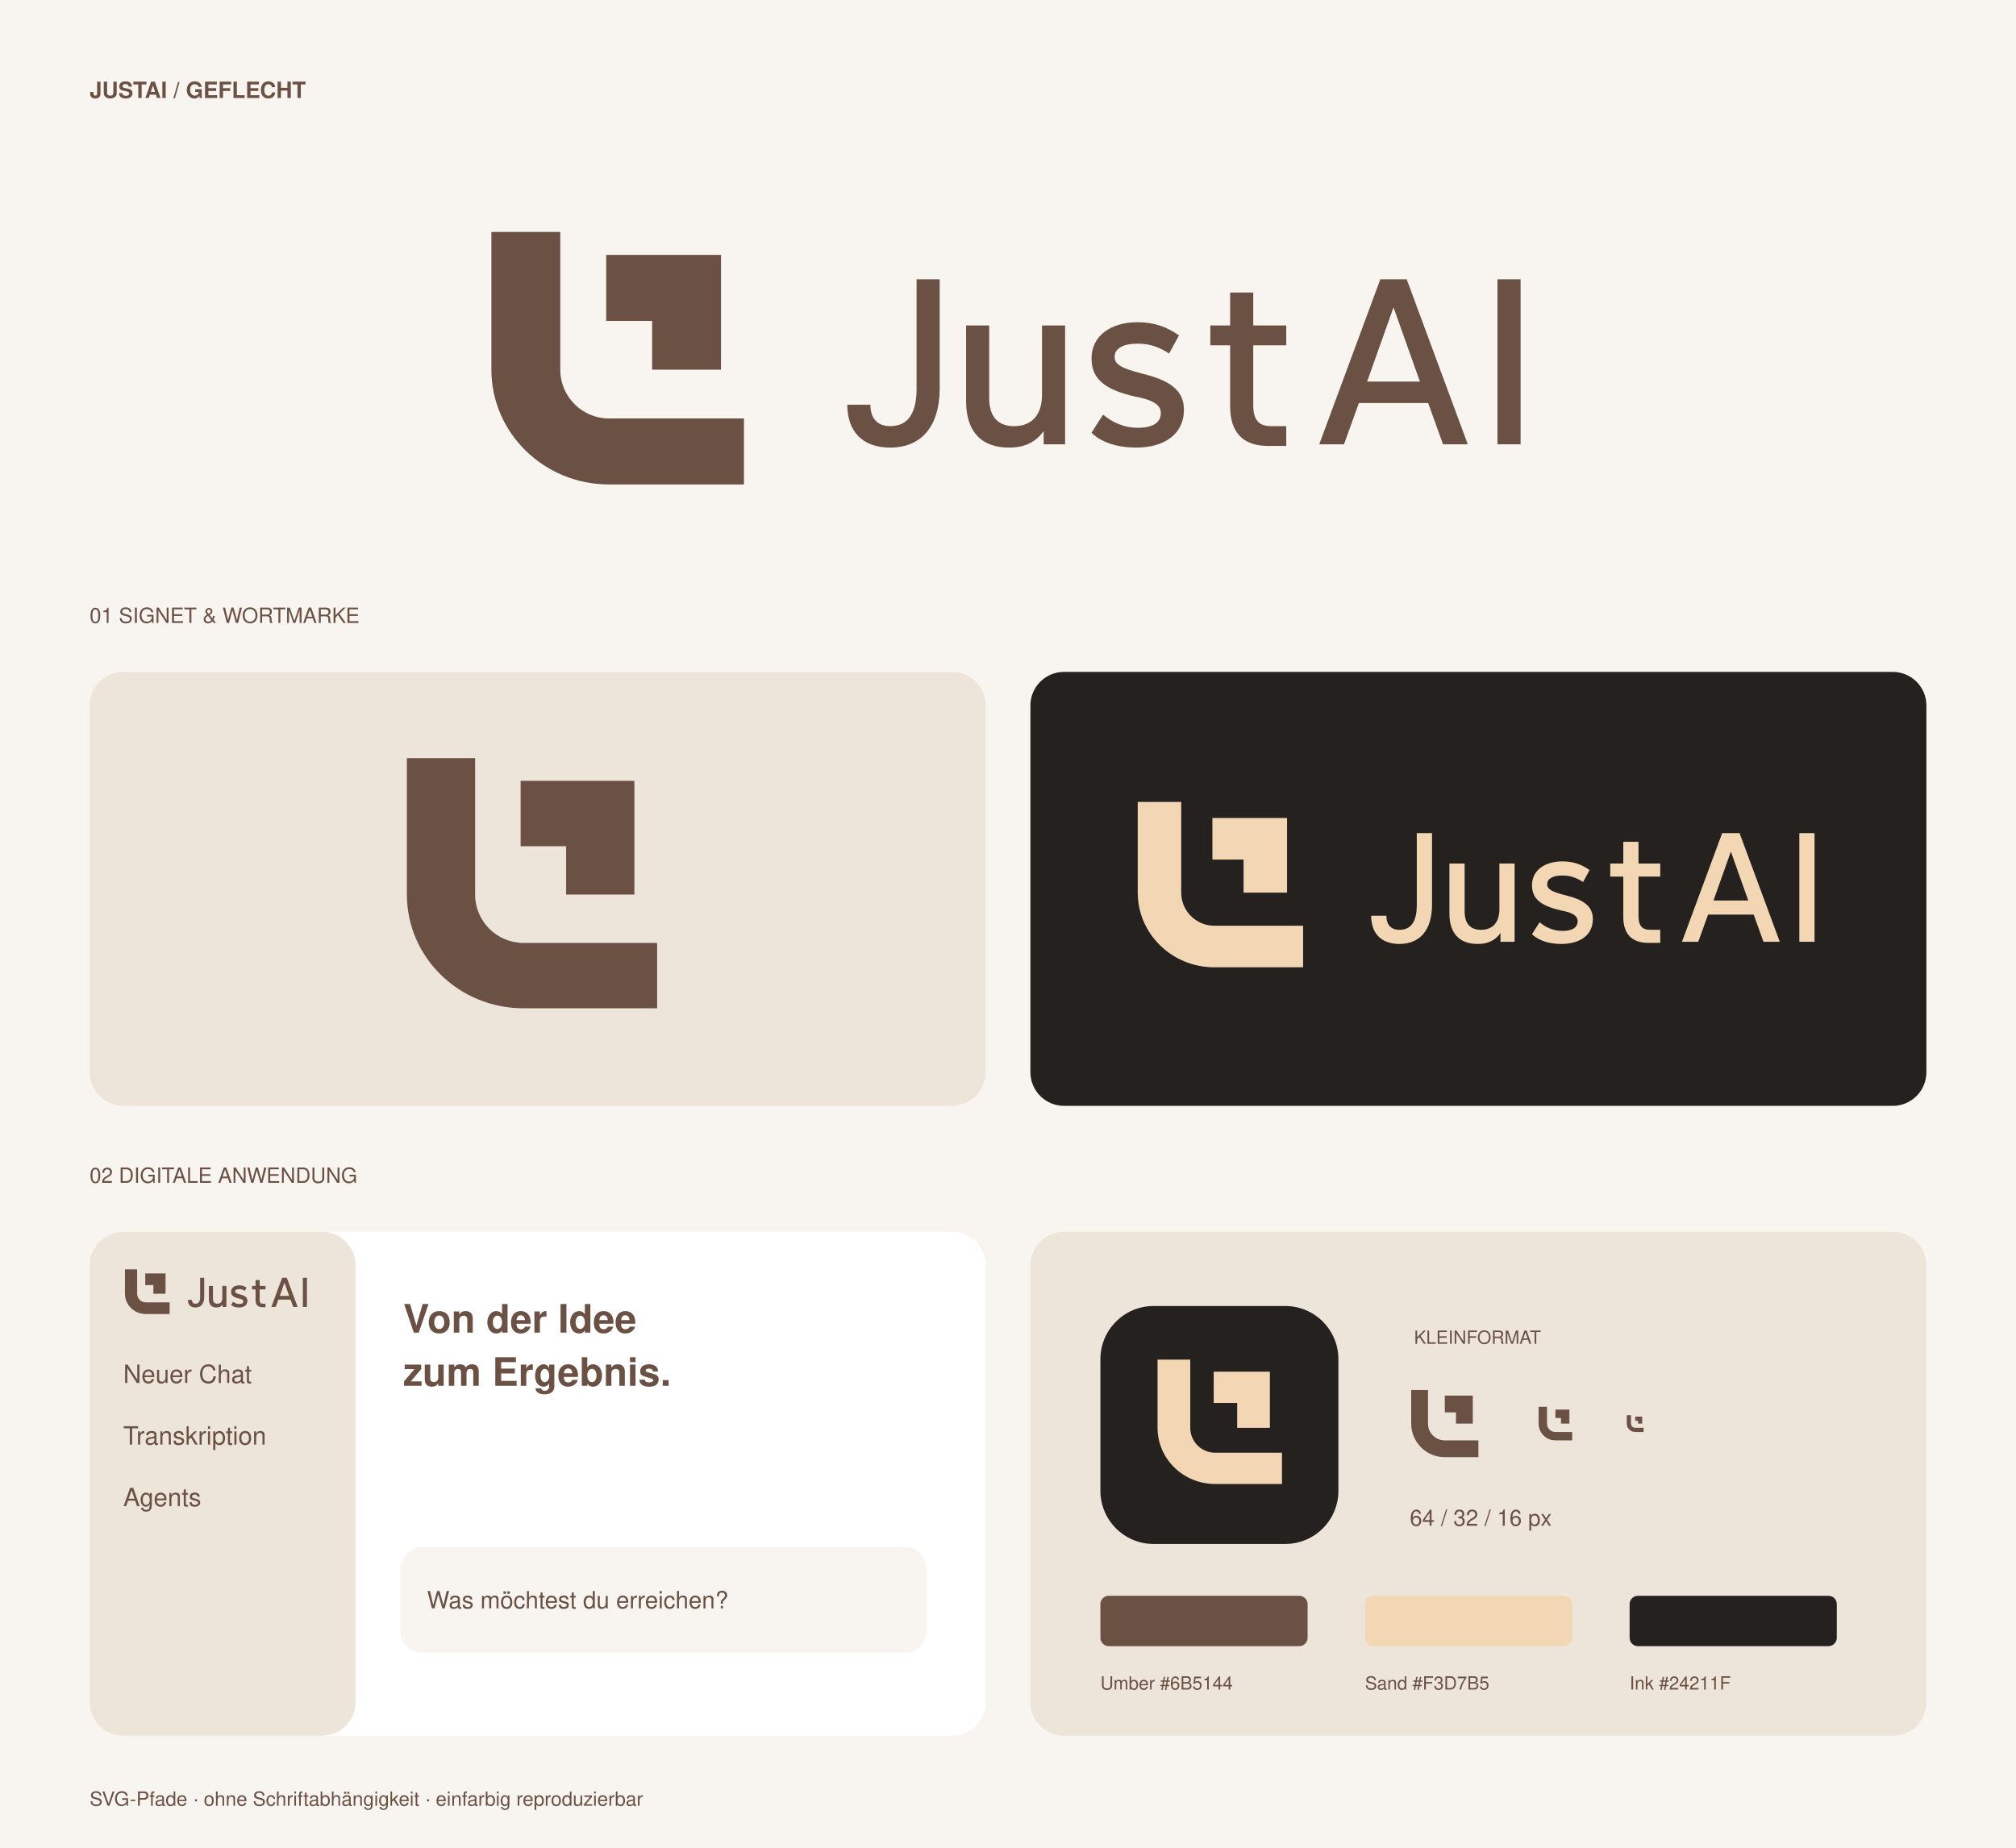
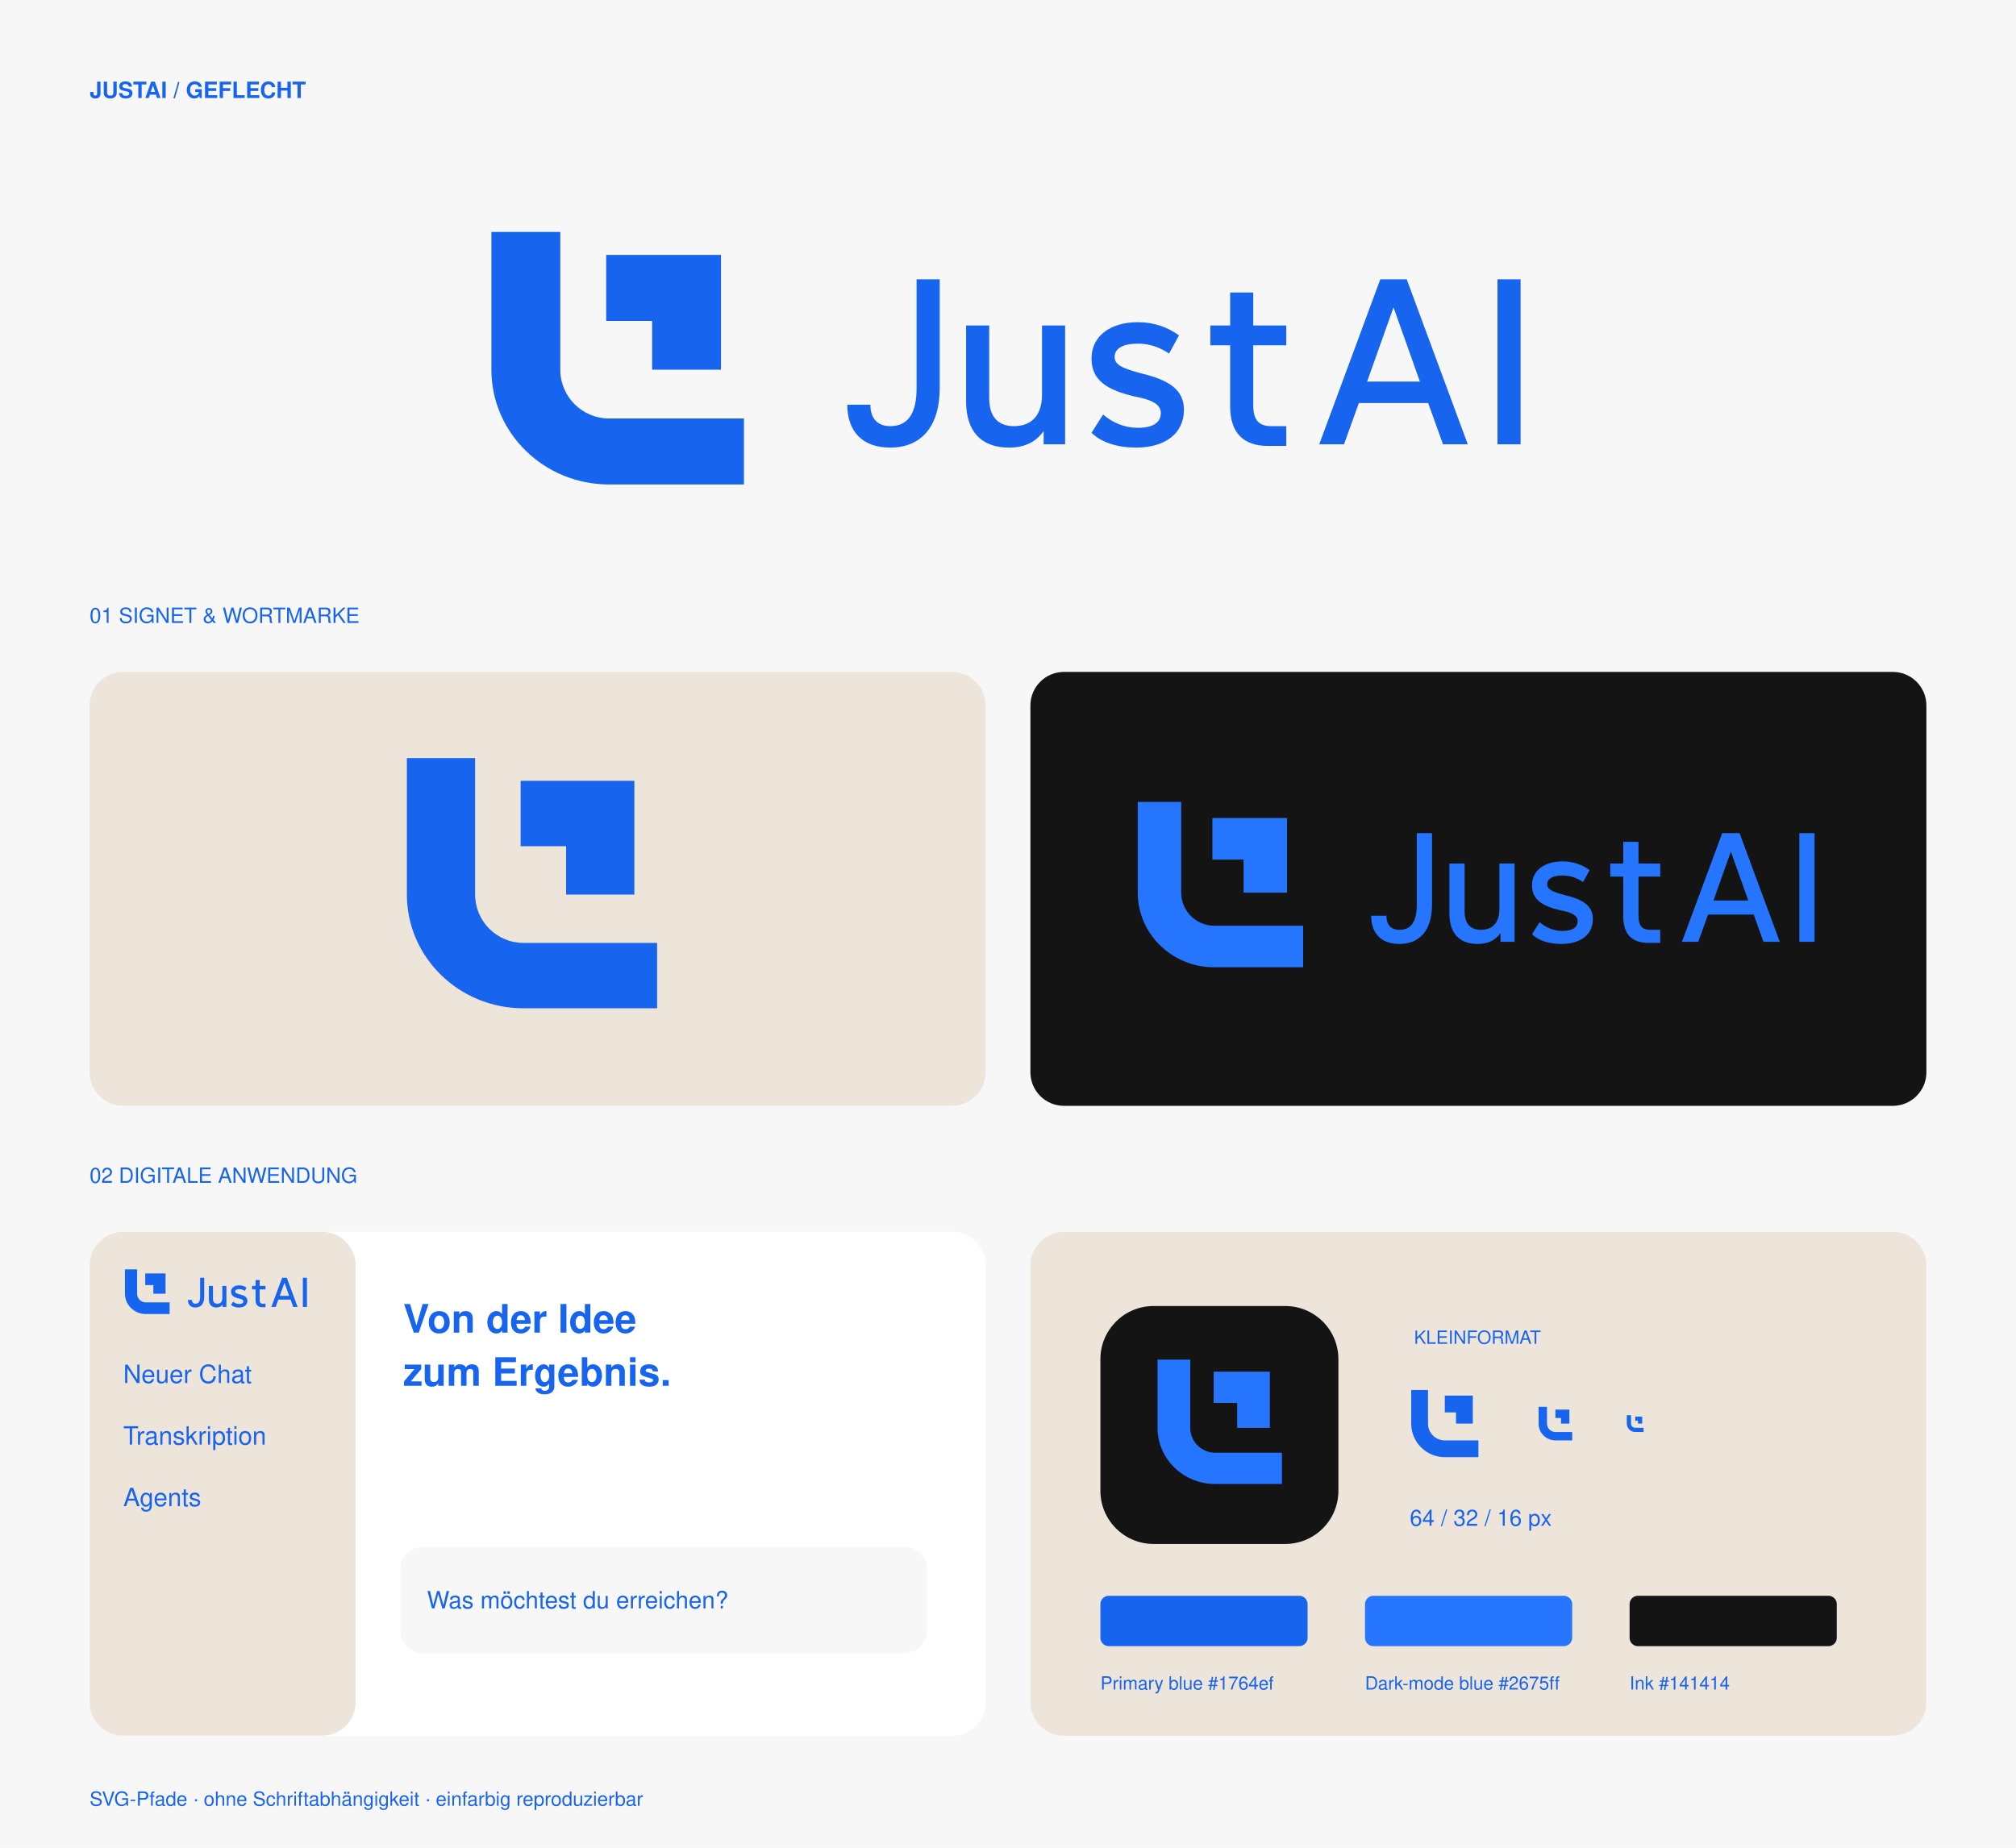
<svg xmlns="http://www.w3.org/2000/svg" viewBox="0 0 1440 1320">
-   <rect width="1440" height="1320" fill="#F8F5F0" />
-   <text x="64" y="70" font-family="Helvetica,Arial,sans-serif" font-size="16" fill="#6B5144" font-weight="600">JUSTAI / GEFLECHT</text>
-   <text x="1376" y="70" font-family="Helvetica,Arial,sans-serif" font-size="16" fill="#6B5144" font-weight="400" />
+   <rect width="1440" height="1320" fill="#f7f7f7" />
+   <text x="64" y="70" font-family="Helvetica,Arial,sans-serif" font-size="16" fill="#1764ef" font-weight="600">JUSTAI / GEFLECHT</text>
+   <text x="1376" y="70" font-family="Helvetica,Arial,sans-serif" font-size="16" fill="#1764ef" font-weight="400" />
  <svg x="310" y="125" width="820" height="270" viewBox="0 0 800 256" role="img">
-     <g fill="#6B5144">
+     <g fill="#1764ef">
      <path d="M40 36H88V132C88 150.78 103.22 166 122 166H216V212H122C76.71 212 40 176.18 40 132Z" />
      <path d="M120 52H200V132H152V98H120Z" />
      <g transform="translate(288 69) scale(1.15)">
        <path transform="translate(0 0)" fill-rule="evenodd" d="M42 0H56V66C56 89 45 102 26 102C9 102 0 92 0 76H14C14 84 18 89 26 89C37 89 42 81 42 66Z" />
        <path transform="translate(72 0)" fill-rule="evenodd" d="M0 28H14V72C14 84 20 89 29 89C40 89 46 82 46 70V28H60V100H47V92C42 99 35 102 26 102C9 102 0 92 0 74Z" />
        <path transform="translate(148 0)" fill-rule="evenodd" d="M53 34L47 45C41 41 35 39 28 39C19 39 14 42 14 47C14 52 19 54 30 57C47 61 56 67 56 79C56 94 44 102 27 102C16 102 6 99 0 93L7 82C13 87 20 90 28 90C37 90 42 87 42 81C42 76 37 73 26 71C9 67 0 61 0 48C0 34 12 26 28 26C38 26 46 29 53 34Z" />
        <path transform="translate(220 0)" fill-rule="evenodd" d="M12 8H26V28H46V40H26V76C26 85 29 89 37 89H46V101H35C20 101 12 93 12 77V40H0V28H12Z" />
        <path transform="translate(286 0)" fill-rule="evenodd" d="M37 0H53L90 100H75L66 75H24L15 100H0ZM29 62H61L45 17Z" />
        <path transform="translate(394 0)" fill-rule="evenodd" d="M0 0H14V100H0Z" />
      </g>
    </g>
  </svg>
-   <text x="64" y="445" font-family="Helvetica,Arial,sans-serif" font-size="15" fill="#6B5144" font-weight="400">01  SIGNET &amp; WORTMARKE</text>
+   <text x="64" y="445" font-family="Helvetica,Arial,sans-serif" font-size="15" fill="#1764ef" font-weight="400">01  SIGNET &amp; WORTMARKE</text>
  <rect x="64" y="480" width="640" height="310" rx="24" fill="#EEE5DA" />
-   <rect x="736" y="480" width="640" height="310" rx="24" fill="#24211F" />
+   <rect x="736" y="480" width="640" height="310" rx="24" fill="#141414" />
  <svg x="250" y="505" width="260" height="260" viewBox="0 0 256 256" role="img">
-     <g fill="#6B5144">
+     <g fill="#1764ef">
      <path d="M40 36H88V132C88 150.78 103.22 166 122 166H216V212H122C76.71 212 40 176.18 40 132Z" />
      <path d="M120 52H200V132H152V98H120Z" />
    </g>
  </svg>
  <svg x="785" y="545" width="540" height="180" viewBox="0 0 800 256" role="img">
-     <g fill="#F3D7B5">
+     <g fill="#2675ff">
      <path d="M41 36H87V132C87 151.33 102.67 167 122 167H216V211H122C77.26 211 41 175.63 41 132Z" />
      <path d="M120 53H199V132H153V97H120Z" />
      <g transform="translate(288 69) scale(1.15)">
        <path transform="translate(0 0)" fill-rule="evenodd" d="M42 0H56V66C56 89 45 102 26 102C9 102 0 92 0 76H14C14 84 18 89 26 89C37 89 42 81 42 66Z" />
        <path transform="translate(72 0)" fill-rule="evenodd" d="M0 28H14V72C14 84 20 89 29 89C40 89 46 82 46 70V28H60V100H47V92C42 99 35 102 26 102C9 102 0 92 0 74Z" />
        <path transform="translate(148 0)" fill-rule="evenodd" d="M53 34L47 45C41 41 35 39 28 39C19 39 14 42 14 47C14 52 19 54 30 57C47 61 56 67 56 79C56 94 44 102 27 102C16 102 6 99 0 93L7 82C13 87 20 90 28 90C37 90 42 87 42 81C42 76 37 73 26 71C9 67 0 61 0 48C0 34 12 26 28 26C38 26 46 29 53 34Z" />
        <path transform="translate(220 0)" fill-rule="evenodd" d="M12 8H26V28H46V40H26V76C26 85 29 89 37 89H46V101H35C20 101 12 93 12 77V40H0V28H12Z" />
        <path transform="translate(286 0)" fill-rule="evenodd" d="M37 0H53L90 100H75L66 75H24L15 100H0ZM29 62H61L45 17Z" />
        <path transform="translate(394 0)" fill-rule="evenodd" d="M0 0H14V100H0Z" />
      </g>
    </g>
  </svg>
-   <text x="64" y="845" font-family="Helvetica,Arial,sans-serif" font-size="15" fill="#6B5144" font-weight="400">02  DIGITALE ANWENDUNG</text>
+   <text x="64" y="845" font-family="Helvetica,Arial,sans-serif" font-size="15" fill="#1764ef" font-weight="400">02  DIGITALE ANWENDUNG</text>
  <rect x="64" y="880" width="640" height="360" rx="24" fill="#FFFFFF" />
  <rect x="64" y="880" width="190" height="360" rx="24" fill="#EEE5DA" />
  <svg x="82" y="900" width="145" height="47" viewBox="0 0 800 256" role="img">
-     <g fill="#6B5144">
+     <g fill="#1764ef">
      <path d="M40 36H88V132C88 150.78 103.22 166 122 166H216V212H122C76.71 212 40 176.18 40 132Z" />
      <path d="M120 52H200V132H152V98H120Z" />
      <g transform="translate(288 69) scale(1.15)">
        <path transform="translate(0 0)" fill-rule="evenodd" d="M42 0H56V66C56 89 45 102 26 102C9 102 0 92 0 76H14C14 84 18 89 26 89C37 89 42 81 42 66Z" />
        <path transform="translate(72 0)" fill-rule="evenodd" d="M0 28H14V72C14 84 20 89 29 89C40 89 46 82 46 70V28H60V100H47V92C42 99 35 102 26 102C9 102 0 92 0 74Z" />
        <path transform="translate(148 0)" fill-rule="evenodd" d="M53 34L47 45C41 41 35 39 28 39C19 39 14 42 14 47C14 52 19 54 30 57C47 61 56 67 56 79C56 94 44 102 27 102C16 102 6 99 0 93L7 82C13 87 20 90 28 90C37 90 42 87 42 81C42 76 37 73 26 71C9 67 0 61 0 48C0 34 12 26 28 26C38 26 46 29 53 34Z" />
        <path transform="translate(220 0)" fill-rule="evenodd" d="M12 8H26V28H46V40H26V76C26 85 29 89 37 89H46V101H35C20 101 12 93 12 77V40H0V28H12Z" />
        <path transform="translate(286 0)" fill-rule="evenodd" d="M37 0H53L90 100H75L66 75H24L15 100H0ZM29 62H61L45 17Z" />
        <path transform="translate(394 0)" fill-rule="evenodd" d="M0 0H14V100H0Z" />
      </g>
    </g>
  </svg>
-   <text x="88" y="988" font-family="Helvetica,Arial,sans-serif" font-size="18" fill="#6B5144" font-weight="400">Neuer Chat</text>
-   <text x="88" y="1032" font-family="Helvetica,Arial,sans-serif" font-size="18" fill="#6B5144" font-weight="400">Transkription</text>
-   <text x="88" y="1076" font-family="Helvetica,Arial,sans-serif" font-size="18" fill="#6B5144" font-weight="400">Agents</text>
-   <text x="288" y="952" font-family="Helvetica,Arial,sans-serif" font-size="28" fill="#6B5144" font-weight="600">Von der Idee</text>
-   <text x="288" y="990" font-family="Helvetica,Arial,sans-serif" font-size="28" fill="#6B5144" font-weight="600">zum Ergebnis.</text>
-   <rect x="286" y="1105" width="376" height="76" rx="16" fill="#F8F5F0" />
-   <text x="305" y="1149" font-family="Helvetica,Arial,sans-serif" font-size="17" fill="#6B5144" font-weight="400">Was möchtest du erreichen?</text>
+   <text x="88" y="988" font-family="Helvetica,Arial,sans-serif" font-size="18" fill="#1764ef" font-weight="400">Neuer Chat</text>
+   <text x="88" y="1032" font-family="Helvetica,Arial,sans-serif" font-size="18" fill="#1764ef" font-weight="400">Transkription</text>
+   <text x="88" y="1076" font-family="Helvetica,Arial,sans-serif" font-size="18" fill="#1764ef" font-weight="400">Agents</text>
+   <text x="288" y="952" font-family="Helvetica,Arial,sans-serif" font-size="28" fill="#1764ef" font-weight="600">Von der Idee</text>
+   <text x="288" y="990" font-family="Helvetica,Arial,sans-serif" font-size="28" fill="#1764ef" font-weight="600">zum Ergebnis.</text>
+   <rect x="286" y="1105" width="376" height="76" rx="16" fill="#f7f7f7" />
+   <text x="305" y="1149" font-family="Helvetica,Arial,sans-serif" font-size="17" fill="#1764ef" font-weight="400">Was möchtest du erreichen?</text>
  <rect x="736" y="880" width="640" height="360" rx="24" fill="#EEE5DA" />
-   <rect x="786" y="933" width="170" height="170" rx="38" fill="#24211F" />
+   <rect x="786" y="933" width="170" height="170" rx="38" fill="#141414" />
  <svg x="806" y="953" width="130" height="130" viewBox="0 0 256 256" role="img">
-     <g fill="#F3D7B5">
+     <g fill="#2675ff">
      <path d="M41 36H87V132C87 151.33 102.67 167 122 167H216V211H122C77.26 211 41 175.63 41 132Z" />
      <path d="M120 53H199V132H153V97H120Z" />
    </g>
  </svg>
-   <text x="1010" y="960" font-family="Helvetica,Arial,sans-serif" font-size="13" fill="#6B5144" font-weight="400">KLEINFORMAT</text>
+   <text x="1010" y="960" font-family="Helvetica,Arial,sans-serif" font-size="13" fill="#1764ef" font-weight="400">KLEINFORMAT</text>
  <svg x="1000" y="985" width="64" height="64" viewBox="0 0 256 256" role="img">
-     <g fill="#6B5144">
+     <g fill="#1764ef">
      <path d="M32 32H80V128C80 154.51 101.49 176 128 176H224V224H128C74.98 224 32 181.02 32 128Z" />
      <path d="M128 48H208V128H160V96H128Z" />
    </g>
  </svg>
  <svg x="1095" y="1001" width="32" height="32" viewBox="0 0 256 256" role="img">
-     <g fill="#6B5144">
+     <g fill="#1764ef">
      <path d="M32 32H80V128C80 154.51 101.49 176 128 176H224V224H128C74.98 224 32 181.02 32 128Z" />
      <path d="M128 48H208V128H160V96H128Z" />
    </g>
  </svg>
  <svg x="1160" y="1009" width="16" height="16" viewBox="0 0 256 256" role="img">
-     <g fill="#6B5144">
+     <g fill="#1764ef">
      <path d="M32 32H80V128C80 154.51 101.49 176 128 176H224V224H128C74.98 224 32 181.02 32 128Z" />
      <path d="M128 48H208V128H160V96H128Z" />
    </g>
  </svg>
-   <text x="1007" y="1090" font-family="Helvetica,Arial,sans-serif" font-size="16" fill="#6B5144" font-weight="400">64 / 32 / 16 px</text>
-   <rect x="786" y="1140" width="148" height="36" rx="6" fill="#6B5144" />
-   <text x="786" y="1207" font-family="Helvetica,Arial,sans-serif" font-size="13" fill="#6B5144" font-weight="400">Umber #6B5144</text>
-   <rect x="975" y="1140" width="148" height="36" rx="6" fill="#F3D7B5" />
-   <text x="975" y="1207" font-family="Helvetica,Arial,sans-serif" font-size="13" fill="#6B5144" font-weight="400">Sand #F3D7B5</text>
-   <rect x="1164" y="1140" width="148" height="36" rx="6" fill="#24211F" />
-   <text x="1164" y="1207" font-family="Helvetica,Arial,sans-serif" font-size="13" fill="#6B5144" font-weight="400">Ink #24211F</text>
-   <text x="64" y="1290" font-family="Helvetica,Arial,sans-serif" font-size="14" fill="#6B5144" font-weight="400">SVG-Pfade · ohne Schriftabhängigkeit · einfarbig reproduzierbar</text>
+   <text x="1007" y="1090" font-family="Helvetica,Arial,sans-serif" font-size="16" fill="#1764ef" font-weight="400">64 / 32 / 16 px</text>
+   <rect x="786" y="1140" width="148" height="36" rx="6" fill="#1764ef" />
+   <text x="786" y="1207" font-family="Helvetica,Arial,sans-serif" font-size="13" fill="#1764ef" font-weight="400">Primary blue #1764ef</text>
+   <rect x="975" y="1140" width="148" height="36" rx="6" fill="#2675ff" />
+   <text x="975" y="1207" font-family="Helvetica,Arial,sans-serif" font-size="13" fill="#1764ef" font-weight="400">Dark-mode blue #2675ff</text>
+   <rect x="1164" y="1140" width="148" height="36" rx="6" fill="#141414" />
+   <text x="1164" y="1207" font-family="Helvetica,Arial,sans-serif" font-size="13" fill="#1764ef" font-weight="400">Ink #141414</text>
+   <text x="64" y="1290" font-family="Helvetica,Arial,sans-serif" font-size="14" fill="#1764ef" font-weight="400">SVG-Pfade · ohne Schriftabhängigkeit · einfarbig reproduzierbar</text>
</svg>
